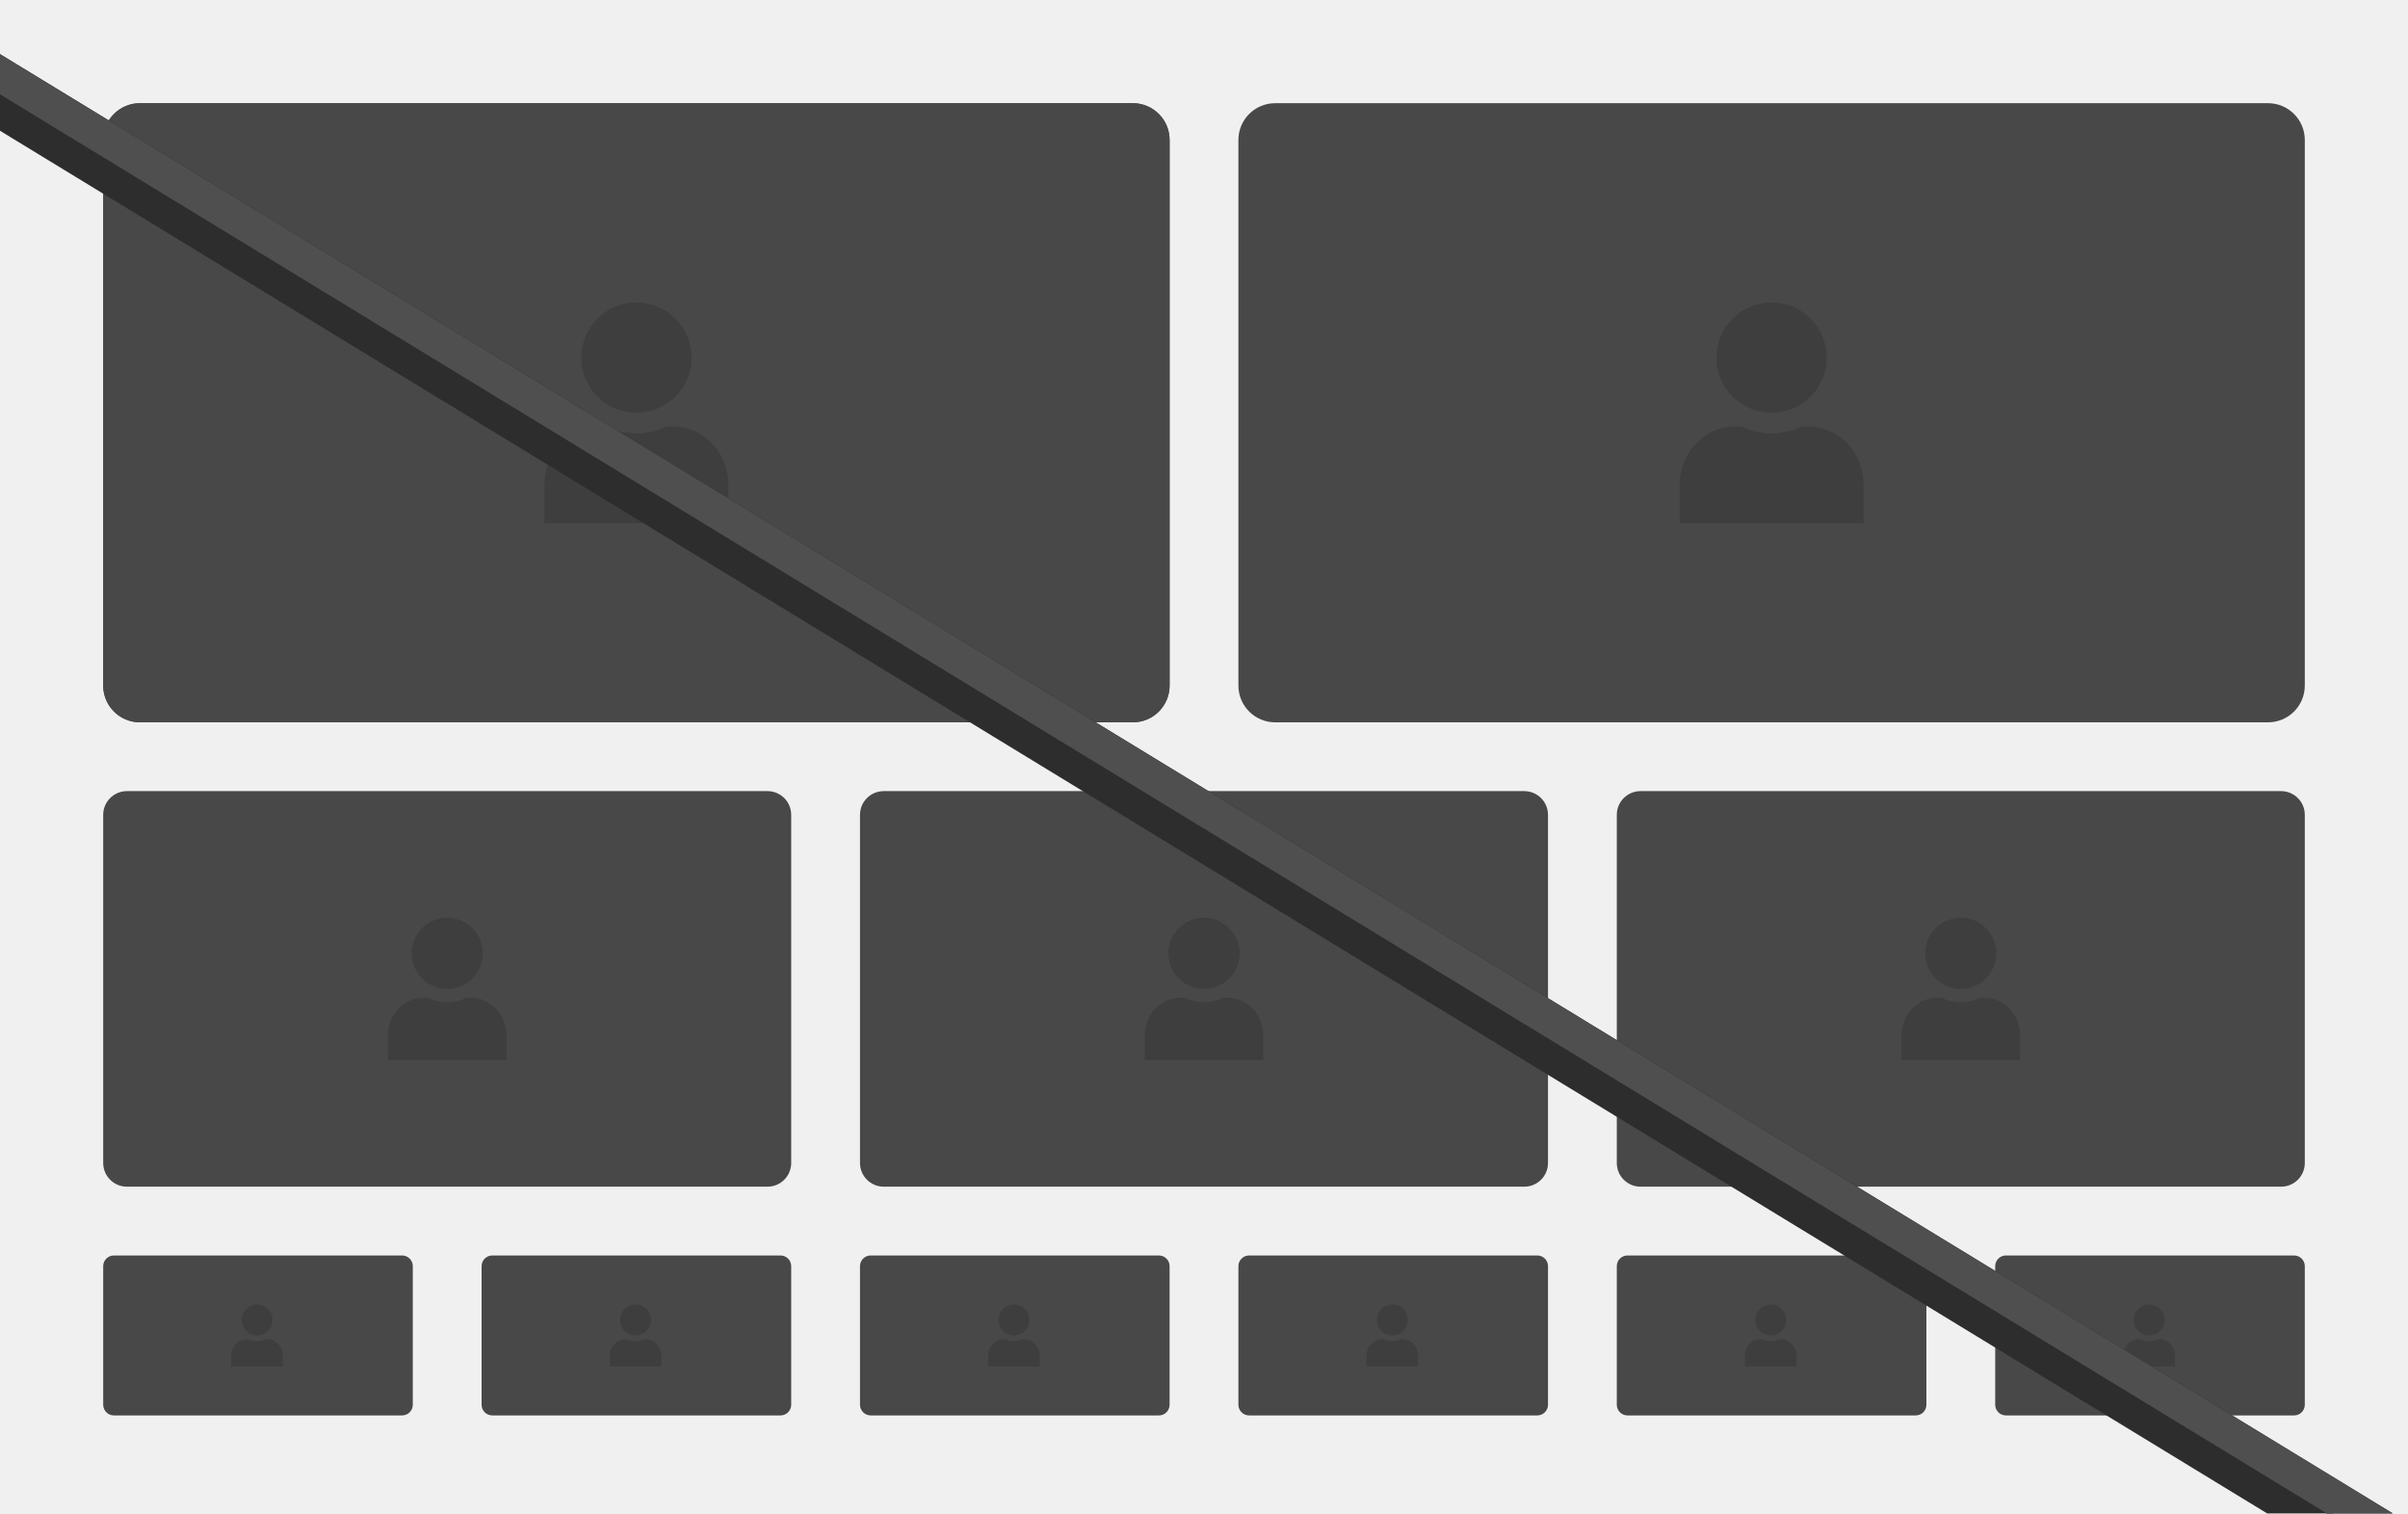
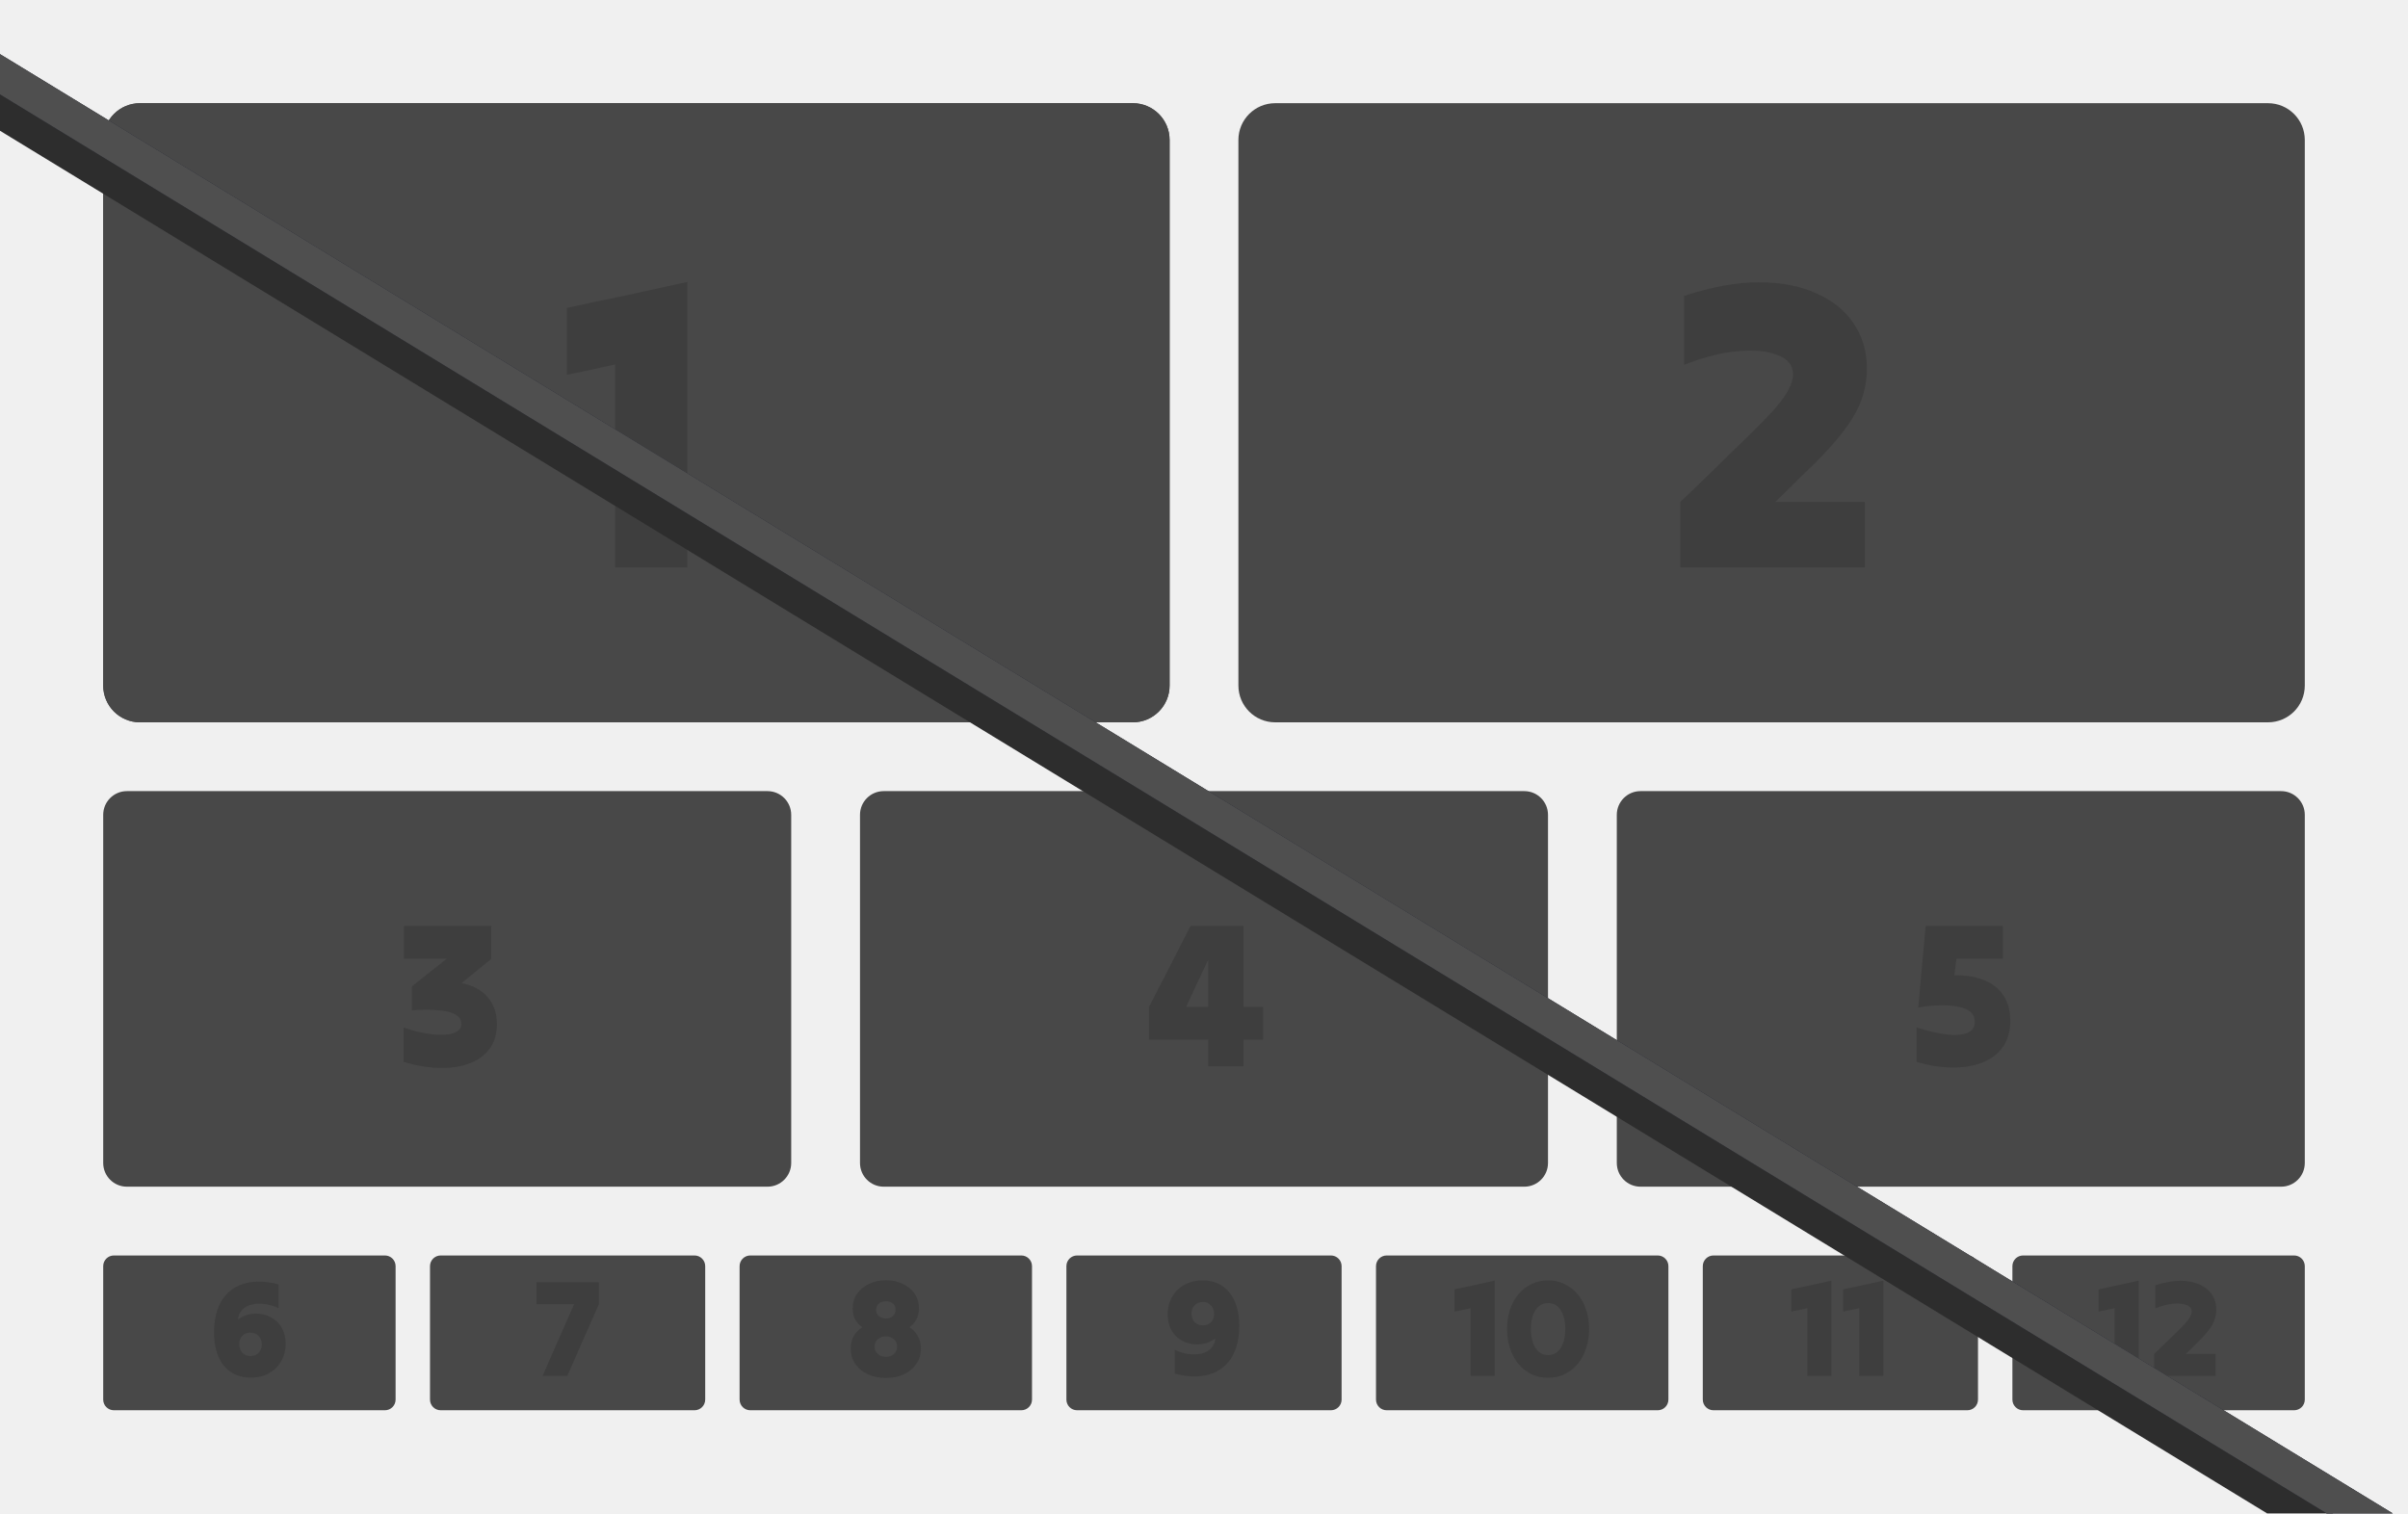
<svg xmlns="http://www.w3.org/2000/svg" width="140" height="88" viewBox="0 0 140 88" fill="none">
-   <g clip-path="url(#clip0_11_1132)">
+   <g clip-path="url(#clip0_44_2883)">
    <rect x="6" y="46" width="40" height="23" rx="1.379" fill="#484848" />
-     <path fill-rule="evenodd" clip-rule="evenodd" d="M26 57.5C27.143 57.5 28.069 56.574 28.069 55.431C28.069 54.288 27.143 53.362 26 53.362C24.857 53.362 23.931 54.288 23.931 55.431C23.931 56.574 24.857 57.5 26 57.5ZM27.122 58.017H27.379C28.522 58.017 29.448 58.99 29.448 60.19V60.862V61.638H22.552V60.862V60.19C22.552 58.99 23.479 58.017 24.621 58.017H24.878C25.221 58.182 25.6 58.276 26 58.276C26.4 58.276 26.78 58.182 27.122 58.017Z" fill="#3E3E3E" />
-     <rect x="6" y="73" width="18" height="9.3" rx="0.621" fill="#484848" />
-     <path fill-rule="evenodd" clip-rule="evenodd" d="M14.948 77.65C15.445 77.65 15.848 77.247 15.848 76.75C15.848 76.253 15.445 75.85 14.948 75.85C14.451 75.85 14.048 76.253 14.048 76.75C14.048 77.247 14.451 77.65 14.948 77.65ZM15.436 77.875H15.548C16.045 77.875 16.448 78.298 16.448 78.82V79.112V79.45H13.448V79.112V78.82C13.448 78.298 13.851 77.875 14.348 77.875H14.46C14.609 77.947 14.774 77.987 14.948 77.987C15.122 77.987 15.288 77.947 15.436 77.875Z" fill="#3E3E3E" />
-     <rect x="72" y="73" width="18" height="9.3" rx="0.621" fill="#484848" />
-     <path fill-rule="evenodd" clip-rule="evenodd" d="M80.948 77.65C81.445 77.65 81.848 77.247 81.848 76.75C81.848 76.253 81.445 75.85 80.948 75.85C80.451 75.85 80.048 76.253 80.048 76.75C80.048 77.247 80.451 77.65 80.948 77.65ZM81.436 77.875H81.548C82.045 77.875 82.448 78.298 82.448 78.82V79.112V79.45H79.448V79.112V78.82C79.448 78.298 79.851 77.875 80.348 77.875H80.46C80.609 77.947 80.774 77.987 80.948 77.987C81.122 77.987 81.288 77.947 81.436 77.875Z" fill="#3E3E3E" />
-     <rect x="28" y="73" width="18" height="9.3" rx="0.621" fill="#484848" />
-     <path fill-rule="evenodd" clip-rule="evenodd" d="M36.948 77.65C37.445 77.65 37.848 77.247 37.848 76.75C37.848 76.253 37.445 75.85 36.948 75.85C36.451 75.85 36.048 76.253 36.048 76.75C36.048 77.247 36.451 77.65 36.948 77.65ZM37.436 77.875H37.548C38.045 77.875 38.448 78.298 38.448 78.82V79.112V79.45H35.448V79.112V78.82C35.448 78.298 35.851 77.875 36.348 77.875H36.46C36.609 77.947 36.774 77.987 36.948 77.987C37.122 77.987 37.288 77.947 37.436 77.875Z" fill="#3E3E3E" />
-     <rect x="94" y="73" width="18" height="9.3" rx="0.621" fill="#484848" />
-     <path fill-rule="evenodd" clip-rule="evenodd" d="M102.948 77.65C103.445 77.65 103.848 77.247 103.848 76.75C103.848 76.253 103.445 75.85 102.948 75.85C102.451 75.85 102.048 76.253 102.048 76.75C102.048 77.247 102.451 77.65 102.948 77.65ZM103.436 77.875H103.548C104.045 77.875 104.448 78.298 104.448 78.82V79.112V79.45H101.448V79.112V78.82C101.448 78.298 101.851 77.875 102.348 77.875H102.46C102.609 77.947 102.774 77.987 102.948 77.987C103.122 77.987 103.288 77.947 103.436 77.875Z" fill="#3E3E3E" />
-     <rect x="50" y="73" width="18" height="9.3" rx="0.621" fill="#484848" />
-     <path fill-rule="evenodd" clip-rule="evenodd" d="M58.948 77.65C59.445 77.65 59.848 77.247 59.848 76.75C59.848 76.253 59.445 75.85 58.948 75.85C58.451 75.85 58.048 76.253 58.048 76.75C58.048 77.247 58.451 77.65 58.948 77.65ZM59.436 77.875H59.548C60.045 77.875 60.448 78.298 60.448 78.82V79.112V79.45H57.448V79.112V78.82C57.448 78.298 57.851 77.875 58.348 77.875H58.46C58.609 77.947 58.774 77.987 58.948 77.987C59.122 77.987 59.288 77.947 59.436 77.875Z" fill="#3E3E3E" />
-     <rect x="116" y="73" width="18" height="9.3" rx="0.621" fill="#484848" />
-     <path fill-rule="evenodd" clip-rule="evenodd" d="M124.948 77.65C125.445 77.65 125.848 77.247 125.848 76.75C125.848 76.253 125.445 75.85 124.948 75.85C124.451 75.85 124.048 76.253 124.048 76.75C124.048 77.247 124.451 77.65 124.948 77.65ZM125.436 77.875H125.548C126.045 77.875 126.448 78.298 126.448 78.82V79.112V79.45H123.448V79.112V78.82C123.448 78.298 123.851 77.875 124.348 77.875H124.46C124.609 77.947 124.774 77.987 124.948 77.987C125.122 77.987 125.288 77.947 125.436 77.875Z" fill="#3E3E3E" />
+     <rect x="6" y="73" width="17" height="9" rx="0.621" fill="#484848" />
+     <rect x="62" y="73" width="16" height="9" rx="0.621" fill="#484848" />
+     <rect x="25" y="73" width="16" height="9" rx="0.621" fill="#484848" />
+     <rect x="80" y="73" width="17" height="9" rx="0.621" fill="#484848" />
+     <rect x="43" y="73" width="17" height="9" rx="0.621" fill="#484848" />
+     <rect x="99" y="73" width="16" height="9" rx="0.621" fill="#484848" />
+     <rect x="117" y="73" width="17" height="9" rx="0.621" fill="#484848" />
    <rect x="50" y="46" width="40" height="23" rx="1.379" fill="#484848" />
-     <path fill-rule="evenodd" clip-rule="evenodd" d="M70 57.5C71.143 57.5 72.069 56.574 72.069 55.431C72.069 54.288 71.143 53.362 70 53.362C68.857 53.362 67.931 54.288 67.931 55.431C67.931 56.574 68.857 57.5 70 57.5ZM71.122 58.017H71.379C72.522 58.017 73.448 58.99 73.448 60.19V60.862V61.638H66.552V60.862V60.19C66.552 58.99 67.478 58.017 68.621 58.017H68.878C69.221 58.182 69.6 58.276 70 58.276C70.4 58.276 70.781 58.182 71.122 58.017Z" fill="#3E3E3E" />
    <rect x="94" y="46" width="40" height="23" rx="1.379" fill="#484848" />
-     <path fill-rule="evenodd" clip-rule="evenodd" d="M114 57.5C115.143 57.5 116.069 56.574 116.069 55.431C116.069 54.288 115.143 53.362 114 53.362C112.857 53.362 111.931 54.288 111.931 55.431C111.931 56.574 112.857 57.5 114 57.5ZM115.122 58.017H115.379C116.522 58.017 117.448 58.99 117.448 60.19V60.862V61.638H110.552V60.862V60.19C110.552 58.99 111.478 58.017 112.621 58.017H112.878C113.221 58.182 113.6 58.276 114 58.276C114.4 58.276 114.78 58.182 115.122 58.017Z" fill="#3E3E3E" />
    <rect x="6" y="6" width="62" height="36" rx="2.138" fill="#484848" />
-     <path fill-rule="evenodd" clip-rule="evenodd" d="M37 24C38.771 24 40.207 22.564 40.207 20.793C40.207 19.022 38.771 17.586 37 17.586C35.229 17.586 33.793 19.022 33.793 20.793C33.793 22.564 35.229 24 37 24ZM38.739 24.802H39.138C40.908 24.802 42.345 26.31 42.345 28.169V29.211V30.414H31.655V29.211V28.169C31.655 26.31 33.092 24.802 34.862 24.802H35.261C35.793 25.057 36.38 25.203 37 25.203C37.62 25.203 38.21 25.057 38.739 24.802Z" fill="#3E3E3E" />
    <rect x="6" y="6" width="62" height="36" rx="2.138" fill="#484848" />
-     <path fill-rule="evenodd" clip-rule="evenodd" d="M37 24C38.771 24 40.207 22.564 40.207 20.793C40.207 19.022 38.771 17.586 37 17.586C35.229 17.586 33.793 19.022 33.793 20.793C33.793 22.564 35.229 24 37 24ZM38.739 24.802H39.138C40.908 24.802 42.345 26.31 42.345 28.169V29.211V30.414H31.655V29.211V28.169C31.655 26.31 33.092 24.802 34.862 24.802H35.261C35.793 25.057 36.38 25.203 37 25.203C37.62 25.203 38.21 25.057 38.739 24.802Z" fill="#3E3E3E" />
    <rect x="72" y="6" width="62" height="36" rx="2.138" fill="#484848" />
-     <path fill-rule="evenodd" clip-rule="evenodd" d="M103 24C104.771 24 106.207 22.564 106.207 20.793C106.207 19.022 104.771 17.586 103 17.586C101.229 17.586 99.793 19.022 99.793 20.793C99.793 22.564 101.229 24 103 24ZM104.739 24.802H105.138C106.908 24.802 108.345 26.31 108.345 28.169V29.211V30.414H97.655V29.211V28.169C97.655 26.31 99.092 24.802 100.862 24.802H101.261C101.793 25.057 102.38 25.203 103 25.203C103.62 25.203 104.21 25.057 104.739 24.802Z" fill="#3E3E3E" />
+     <path d="M39.965 16.392C39.965 19.128 39.965 21.896 39.965 24.696C39.965 27.496 39.965 30.264 39.965 33C39.277 33 38.581 33 37.877 33C37.173 33 36.469 33 35.765 33C35.765 31.048 35.765 29.08 35.765 27.096C35.765 25.096 35.765 23.128 35.765 21.192C35.301 21.288 34.829 21.392 34.349 21.504C33.885 21.6 33.421 21.696 32.957 21.792C32.957 21.152 32.957 20.504 32.957 19.848C32.957 19.192 32.957 18.544 32.957 17.904C34.109 17.648 35.277 17.4 36.461 17.16C37.645 16.904 38.813 16.648 39.965 16.392Z" fill="#3E3E3E" />
+     <path d="M97.694 33C97.694 32.376 97.694 31.744 97.694 31.104C97.694 30.448 97.694 29.808 97.694 29.184C98.334 28.576 98.974 27.96 99.614 27.336C100.254 26.696 100.894 26.072 101.534 25.464C102.27 24.744 102.83 24.168 103.214 23.736C103.598 23.288 103.862 22.912 104.006 22.608C104.166 22.304 104.246 22.024 104.246 21.768C104.246 21.24 103.942 20.864 103.334 20.64C102.726 20.4 101.942 20.328 100.982 20.424C100.022 20.52 98.998 20.784 97.91 21.216C97.91 20.56 97.91 19.896 97.91 19.224C97.91 18.536 97.91 17.864 97.91 17.208C99.51 16.68 100.958 16.416 102.254 16.416C103.566 16.416 104.686 16.632 105.614 17.064C106.558 17.48 107.278 18.064 107.774 18.816C108.286 19.568 108.542 20.44 108.542 21.432C108.542 22.424 108.278 23.36 107.75 24.24C107.222 25.104 106.414 26.064 105.326 27.12C104.974 27.456 104.622 27.8 104.27 28.152C103.918 28.504 103.566 28.848 103.214 29.184C104.078 29.184 104.942 29.184 105.806 29.184C106.686 29.184 107.558 29.184 108.422 29.184C108.422 29.808 108.422 30.448 108.422 31.104C108.422 31.744 108.422 32.376 108.422 33C106.646 33 104.854 33 103.046 33C101.254 33 99.47 33 97.694 33Z" fill="#3E3E3E" />
+     <path d="M16.198 76.064C15.921 75.936 15.646 75.856 15.374 75.824C15.102 75.787 14.854 75.797 14.63 75.856C14.406 75.909 14.222 76.011 14.078 76.16C13.939 76.304 13.859 76.493 13.838 76.728C14.03 76.579 14.246 76.477 14.486 76.424C14.731 76.371 14.977 76.365 15.222 76.408C15.467 76.451 15.694 76.544 15.902 76.688C16.115 76.827 16.286 77.019 16.414 77.264C16.542 77.504 16.606 77.797 16.606 78.144C16.606 78.421 16.558 78.68 16.462 78.92C16.366 79.155 16.227 79.363 16.046 79.544C15.87 79.72 15.657 79.859 15.406 79.96C15.155 80.056 14.875 80.104 14.566 80.104C14.257 80.104 13.971 80.048 13.71 79.936C13.454 79.824 13.23 79.659 13.038 79.44C12.851 79.216 12.705 78.939 12.598 78.608C12.497 78.277 12.446 77.893 12.446 77.456C12.446 76.987 12.505 76.573 12.622 76.216C12.739 75.853 12.907 75.549 13.126 75.304C13.345 75.053 13.609 74.864 13.918 74.736C14.227 74.603 14.574 74.531 14.958 74.52C15.342 74.509 15.755 74.563 16.198 74.68C16.198 74.909 16.198 75.141 16.198 75.376C16.198 75.605 16.198 75.835 16.198 76.064ZM14.558 78.848C14.755 78.848 14.915 78.784 15.038 78.656C15.161 78.528 15.222 78.365 15.222 78.168C15.222 77.965 15.161 77.803 15.038 77.68C14.915 77.552 14.755 77.488 14.558 77.488C14.366 77.488 14.209 77.549 14.086 77.672C13.969 77.789 13.91 77.947 13.91 78.144C13.91 78.352 13.969 78.523 14.086 78.656C14.209 78.784 14.366 78.848 14.558 78.848Z" fill="#3E3E3E" />
+     <path d="M51.51 80.12C51.12 80.12 50.771 80.051 50.462 79.912C50.152 79.768 49.907 79.568 49.726 79.312C49.55 79.056 49.462 78.757 49.462 78.416C49.462 78.133 49.52 77.888 49.638 77.68C49.76 77.472 49.926 77.304 50.134 77.176C49.958 77.053 49.819 76.901 49.718 76.72C49.622 76.539 49.574 76.325 49.574 76.08C49.574 75.76 49.656 75.477 49.822 75.232C49.992 74.987 50.224 74.795 50.518 74.656C50.811 74.512 51.142 74.44 51.51 74.44C51.878 74.44 52.206 74.512 52.494 74.656C52.787 74.795 53.016 74.987 53.182 75.232C53.347 75.477 53.43 75.76 53.43 76.08C53.43 76.325 53.379 76.539 53.278 76.72C53.182 76.901 53.048 77.053 52.878 77.176C53.08 77.304 53.24 77.472 53.358 77.68C53.48 77.888 53.542 78.133 53.542 78.416C53.542 78.757 53.451 79.056 53.27 79.312C53.094 79.568 52.854 79.768 52.55 79.912C52.246 80.051 51.899 80.12 51.51 80.12ZM51.51 76.664C51.68 76.664 51.816 76.616 51.918 76.52C52.019 76.424 52.07 76.301 52.07 76.152C52.07 76.008 52.019 75.891 51.918 75.8C51.816 75.709 51.68 75.664 51.51 75.664C51.339 75.664 51.2 75.709 51.094 75.8C50.987 75.891 50.934 76.008 50.934 76.152C50.934 76.301 50.987 76.424 51.094 76.52C51.206 76.616 51.344 76.664 51.51 76.664ZM51.51 78.896C51.696 78.896 51.851 78.84 51.974 78.728C52.096 78.616 52.158 78.475 52.158 78.304C52.158 78.123 52.096 77.979 51.974 77.872C51.851 77.76 51.696 77.704 51.51 77.704C51.323 77.704 51.166 77.76 51.038 77.872C50.91 77.979 50.846 78.123 50.846 78.304C50.846 78.475 50.91 78.616 51.038 78.728C51.166 78.84 51.323 78.896 51.51 78.896Z" fill="#3E3E3E" />
+     <path d="M86.902 74.464C86.902 75.376 86.902 76.299 86.902 77.232C86.902 78.165 86.902 79.088 86.902 80C86.673 80 86.441 80 86.206 80C85.972 80 85.737 80 85.502 80C85.502 79.349 85.502 78.693 85.502 78.032C85.502 77.365 85.502 76.709 85.502 76.064C85.348 76.096 85.19 76.131 85.03 76.168C84.876 76.2 84.721 76.232 84.566 76.264C84.566 76.051 84.566 75.835 84.566 75.616C84.566 75.397 84.566 75.181 84.566 74.968C84.95 74.883 85.34 74.8 85.734 74.72C86.129 74.635 86.518 74.549 86.902 74.464ZM90.006 80.112C89.654 80.112 89.331 80.043 89.038 79.904C88.745 79.76 88.491 79.56 88.278 79.304C88.07 79.048 87.907 78.747 87.79 78.4C87.678 78.053 87.622 77.677 87.622 77.272C87.622 76.867 87.678 76.493 87.79 76.152C87.907 75.805 88.07 75.507 88.278 75.256C88.491 75 88.745 74.803 89.038 74.664C89.331 74.52 89.654 74.448 90.006 74.448C90.358 74.448 90.678 74.52 90.966 74.664C91.259 74.803 91.513 75 91.726 75.256C91.939 75.507 92.102 75.805 92.214 76.152C92.331 76.493 92.39 76.867 92.39 77.272C92.39 77.677 92.331 78.053 92.214 78.4C92.102 78.747 91.939 79.048 91.726 79.304C91.513 79.56 91.259 79.76 90.966 79.904C90.678 80.043 90.358 80.112 90.006 80.112ZM90.006 78.792C90.219 78.792 90.398 78.731 90.542 78.608C90.691 78.48 90.806 78.301 90.886 78.072C90.966 77.843 91.006 77.576 91.006 77.272C91.006 76.968 90.966 76.704 90.886 76.48C90.806 76.251 90.691 76.075 90.542 75.952C90.398 75.829 90.219 75.768 90.006 75.768C89.798 75.768 89.619 75.829 89.47 75.952C89.32 76.075 89.206 76.248 89.126 76.472C89.046 76.696 89.006 76.963 89.006 77.272C89.006 77.576 89.046 77.843 89.126 78.072C89.206 78.301 89.32 78.48 89.47 78.608C89.619 78.731 89.798 78.792 90.006 78.792Z" fill="#3E3E3E" />
+     <path d="M34.818 74.56C34.818 74.768 34.818 74.981 34.818 75.2C34.818 75.413 34.818 75.624 34.818 75.832C34.514 76.52 34.207 77.216 33.898 77.92C33.594 78.619 33.29 79.312 32.986 80C32.751 80 32.511 80 32.266 80C32.02 80 31.78 80 31.546 80C31.85 79.312 32.154 78.619 32.458 77.92C32.767 77.216 33.074 76.52 33.378 75.832C33.02 75.832 32.655 75.832 32.282 75.832C31.914 75.832 31.549 75.832 31.186 75.832C31.186 75.624 31.186 75.413 31.186 75.2C31.186 74.981 31.186 74.768 31.186 74.56C31.788 74.56 32.394 74.56 33.002 74.56C33.615 74.56 34.221 74.56 34.818 74.56Z" fill="#3E3E3E" />
+     <path d="M68.298 78.488C68.575 78.616 68.85 78.699 69.122 78.736C69.394 78.768 69.642 78.757 69.866 78.704C70.09 78.645 70.271 78.544 70.41 78.4C70.554 78.251 70.637 78.059 70.658 77.824C70.466 77.973 70.247 78.075 70.002 78.128C69.762 78.181 69.519 78.187 69.274 78.144C69.029 78.101 68.799 78.011 68.586 77.872C68.378 77.728 68.21 77.536 68.082 77.296C67.954 77.051 67.89 76.755 67.89 76.408C67.89 76.131 67.938 75.875 68.034 75.64C68.13 75.4 68.266 75.192 68.442 75.016C68.623 74.835 68.839 74.696 69.09 74.6C69.341 74.499 69.621 74.448 69.93 74.448C70.239 74.448 70.522 74.504 70.778 74.616C71.039 74.728 71.263 74.896 71.45 75.12C71.642 75.339 71.789 75.613 71.89 75.944C71.997 76.275 72.05 76.659 72.05 77.096C72.05 77.565 71.991 77.981 71.874 78.344C71.757 78.701 71.589 79.005 71.37 79.256C71.151 79.501 70.887 79.691 70.578 79.824C70.269 79.952 69.922 80.021 69.538 80.032C69.154 80.043 68.741 79.989 68.298 79.872C68.298 79.643 68.298 79.413 68.298 79.184C68.298 78.949 68.298 78.717 68.298 78.488ZM69.938 75.704C69.741 75.704 69.581 75.768 69.458 75.896C69.335 76.019 69.274 76.181 69.274 76.384C69.274 76.587 69.335 76.752 69.458 76.88C69.581 77.003 69.741 77.064 69.938 77.064C70.13 77.064 70.285 77.005 70.402 76.888C70.525 76.765 70.586 76.605 70.586 76.408C70.586 76.2 70.525 76.032 70.402 75.904C70.285 75.771 70.13 75.704 69.938 75.704Z" fill="#3E3E3E" />
+     <path d="M106.48 74.464C106.48 75.376 106.48 76.299 106.48 77.232C106.48 78.165 106.48 79.088 106.48 80C106.251 80 106.019 80 105.784 80C105.55 80 105.315 80 105.08 80C105.08 79.349 105.08 78.693 105.08 78.032C105.08 77.365 105.08 76.709 105.08 76.064C104.926 76.096 104.768 76.131 104.608 76.168C104.454 76.2 104.299 76.232 104.144 76.264C104.144 76.051 104.144 75.835 104.144 75.616C104.144 75.397 104.144 75.181 104.144 74.968C104.528 74.883 104.918 74.8 105.312 74.72C105.707 74.635 106.096 74.549 106.48 74.464ZM109.496 74.464C109.496 75.376 109.496 76.299 109.496 77.232C109.496 78.165 109.496 79.088 109.496 80C109.267 80 109.035 80 108.8 80C108.565 80 108.331 80 108.096 80C108.096 79.349 108.096 78.693 108.096 78.032C108.096 77.365 108.096 76.709 108.096 76.064C107.941 76.096 107.784 76.131 107.624 76.168C107.469 76.2 107.315 76.232 107.16 76.264C107.16 76.051 107.16 75.835 107.16 75.616C107.16 75.397 107.16 75.181 107.16 74.968C107.544 74.883 107.933 74.8 108.328 74.72C108.723 74.635 109.112 74.549 109.496 74.464Z" fill="#3E3E3E" />
+     <path d="M124.344 74.464C124.344 75.376 124.344 76.299 124.344 77.232C124.344 78.165 124.344 79.088 124.344 80C124.114 80 123.882 80 123.648 80C123.413 80 123.178 80 122.944 80C122.944 79.349 122.944 78.693 122.944 78.032C122.944 77.365 122.944 76.709 122.944 76.064C122.789 76.096 122.632 76.131 122.472 76.168C122.317 76.2 122.162 76.232 122.008 76.264C122.008 76.051 122.008 75.835 122.008 75.616C122.008 75.397 122.008 75.181 122.008 74.968C122.392 74.883 122.781 74.8 123.176 74.72C123.57 74.635 123.96 74.549 124.344 74.464ZM125.239 80C125.239 79.792 125.239 79.581 125.239 79.368C125.239 79.149 125.239 78.936 125.239 78.728C125.453 78.525 125.666 78.32 125.879 78.112C126.093 77.899 126.306 77.691 126.519 77.488C126.765 77.248 126.951 77.056 127.079 76.912C127.207 76.763 127.295 76.637 127.343 76.536C127.397 76.435 127.423 76.341 127.423 76.256C127.423 76.08 127.322 75.955 127.119 75.88C126.917 75.8 126.655 75.776 126.335 75.808C126.015 75.84 125.674 75.928 125.311 76.072C125.311 75.853 125.311 75.632 125.311 75.408C125.311 75.179 125.311 74.955 125.311 74.736C125.845 74.56 126.327 74.472 126.759 74.472C127.197 74.472 127.57 74.544 127.879 74.688C128.194 74.827 128.434 75.021 128.599 75.272C128.77 75.523 128.855 75.813 128.855 76.144C128.855 76.475 128.767 76.787 128.591 77.08C128.415 77.368 128.146 77.688 127.783 78.04C127.666 78.152 127.549 78.267 127.431 78.384C127.314 78.501 127.197 78.616 127.079 78.728C127.367 78.728 127.655 78.728 127.943 78.728C128.237 78.728 128.527 78.728 128.815 78.728C128.815 78.936 128.815 79.149 128.815 79.368C128.815 79.581 128.815 79.792 128.815 80C128.223 80 127.626 80 127.023 80C126.426 80 125.831 80 125.239 80Z" fill="#3E3E3E" />
+     <path d="M23.945 57.356C24.281 57.092 24.617 56.824 24.953 56.552C25.297 56.28 25.637 56.012 25.973 55.748C25.565 55.748 25.149 55.748 24.725 55.748C24.309 55.748 23.897 55.748 23.489 55.748C23.489 55.436 23.489 55.12 23.489 54.8C23.489 54.472 23.489 54.152 23.489 53.84C24.329 53.84 25.173 53.84 26.021 53.84C26.877 53.84 27.725 53.84 28.565 53.84C28.565 54.152 28.565 54.472 28.565 54.8C28.565 55.12 28.565 55.436 28.565 55.748C28.277 55.98 27.989 56.216 27.701 56.456C27.413 56.696 27.125 56.932 26.837 57.164C27.493 57.292 27.997 57.564 28.349 57.98C28.709 58.388 28.889 58.904 28.889 59.528C28.889 60.12 28.745 60.608 28.457 60.992C28.169 61.376 27.773 61.66 27.269 61.844C26.765 62.028 26.185 62.112 25.529 62.096C24.881 62.08 24.193 61.964 23.465 61.748C23.465 61.42 23.465 61.088 23.465 60.752C23.465 60.408 23.465 60.072 23.465 59.744C24.049 59.952 24.597 60.084 25.109 60.14C25.621 60.196 26.033 60.176 26.345 60.08C26.665 59.976 26.825 59.796 26.825 59.54C26.825 59.292 26.701 59.104 26.453 58.976C26.205 58.848 25.861 58.768 25.421 58.736C24.989 58.696 24.497 58.7 23.945 58.748C23.945 58.516 23.945 58.284 23.945 58.052C23.945 57.812 23.945 57.58 23.945 57.356Z" fill="#3E3E3E" />
+     <path d="M66.802 60.452C66.802 60.14 66.802 59.824 66.802 59.504C66.802 59.176 66.802 58.856 66.802 58.544C67.202 57.768 67.606 56.984 68.014 56.192C68.422 55.4 68.822 54.616 69.214 53.84C69.726 53.84 70.238 53.84 70.75 53.84C71.27 53.84 71.786 53.84 72.298 53.84C72.298 54.616 72.298 55.4 72.298 56.192C72.298 56.984 72.298 57.768 72.298 58.544C72.482 58.544 72.67 58.544 72.862 58.544C73.062 58.544 73.254 58.544 73.438 58.544C73.438 58.856 73.438 59.176 73.438 59.504C73.438 59.824 73.438 60.14 73.438 60.452C73.254 60.452 73.062 60.452 72.862 60.452C72.67 60.452 72.482 60.452 72.298 60.452C72.298 60.708 72.298 60.968 72.298 61.232C72.298 61.488 72.298 61.744 72.298 62C71.962 62 71.618 62 71.266 62C70.922 62 70.582 62 70.246 62C70.246 61.744 70.246 61.488 70.246 61.232C70.246 60.968 70.246 60.708 70.246 60.452C69.678 60.452 69.102 60.452 68.518 60.452C67.942 60.452 67.37 60.452 66.802 60.452ZM68.962 58.544C69.17 58.544 69.382 58.544 69.598 58.544C69.822 58.544 70.038 58.544 70.246 58.544C70.246 58.096 70.246 57.64 70.246 57.176C70.246 56.712 70.246 56.256 70.246 55.808C70.038 56.256 69.822 56.712 69.598 57.176C69.382 57.64 69.17 58.096 68.962 58.544Z" fill="#3E3E3E" />
+     <path d="M111.525 58.58C111.597 57.796 111.669 57.004 111.741 56.204C111.813 55.404 111.885 54.616 111.957 53.84C112.693 53.84 113.441 53.84 114.201 53.84C114.961 53.84 115.709 53.84 116.445 53.84C116.445 54.152 116.445 54.472 116.445 54.8C116.445 55.12 116.445 55.436 116.445 55.748C116.005 55.748 115.557 55.748 115.101 55.748C114.645 55.748 114.193 55.748 113.745 55.748C113.729 55.9 113.709 56.06 113.685 56.228C113.661 56.388 113.641 56.548 113.625 56.708C114.305 56.7 114.885 56.796 115.365 56.996C115.853 57.196 116.225 57.492 116.481 57.884C116.745 58.276 116.877 58.764 116.877 59.348C116.877 59.972 116.729 60.488 116.433 60.896C116.137 61.296 115.733 61.596 115.221 61.796C114.717 61.988 114.137 62.08 113.481 62.072C112.833 62.064 112.149 61.956 111.429 61.748C111.429 61.42 111.429 61.088 111.429 60.752C111.429 60.408 111.429 60.072 111.429 59.744C112.093 59.952 112.677 60.088 113.181 60.152C113.693 60.208 114.093 60.176 114.381 60.056C114.669 59.936 114.813 59.72 114.813 59.408C114.813 59.096 114.665 58.864 114.369 58.712C114.081 58.56 113.689 58.476 113.193 58.46C112.697 58.436 112.141 58.476 111.525 58.58Z" fill="#3E3E3E" />
    <line x1="-8.479" y1="1.26" x2="140.532" y2="92.146" stroke="#2D2D2D" stroke-width="2" />
    <line x1="-8.479" y1="-0.854" x2="140.532" y2="90.033" stroke="#1D1F2E" stroke-width="2" />
    <line x1="-8.479" y1="-0.854" x2="140.532" y2="90.033" stroke="#4F4F4F" stroke-width="2" />
  </g>
  <defs>
-     <clipPath id="clip0_11_1132">
+     <clipPath id="clip0_44_2883">
      <rect width="140" height="88" fill="white" />
    </clipPath>
  </defs>
</svg>
